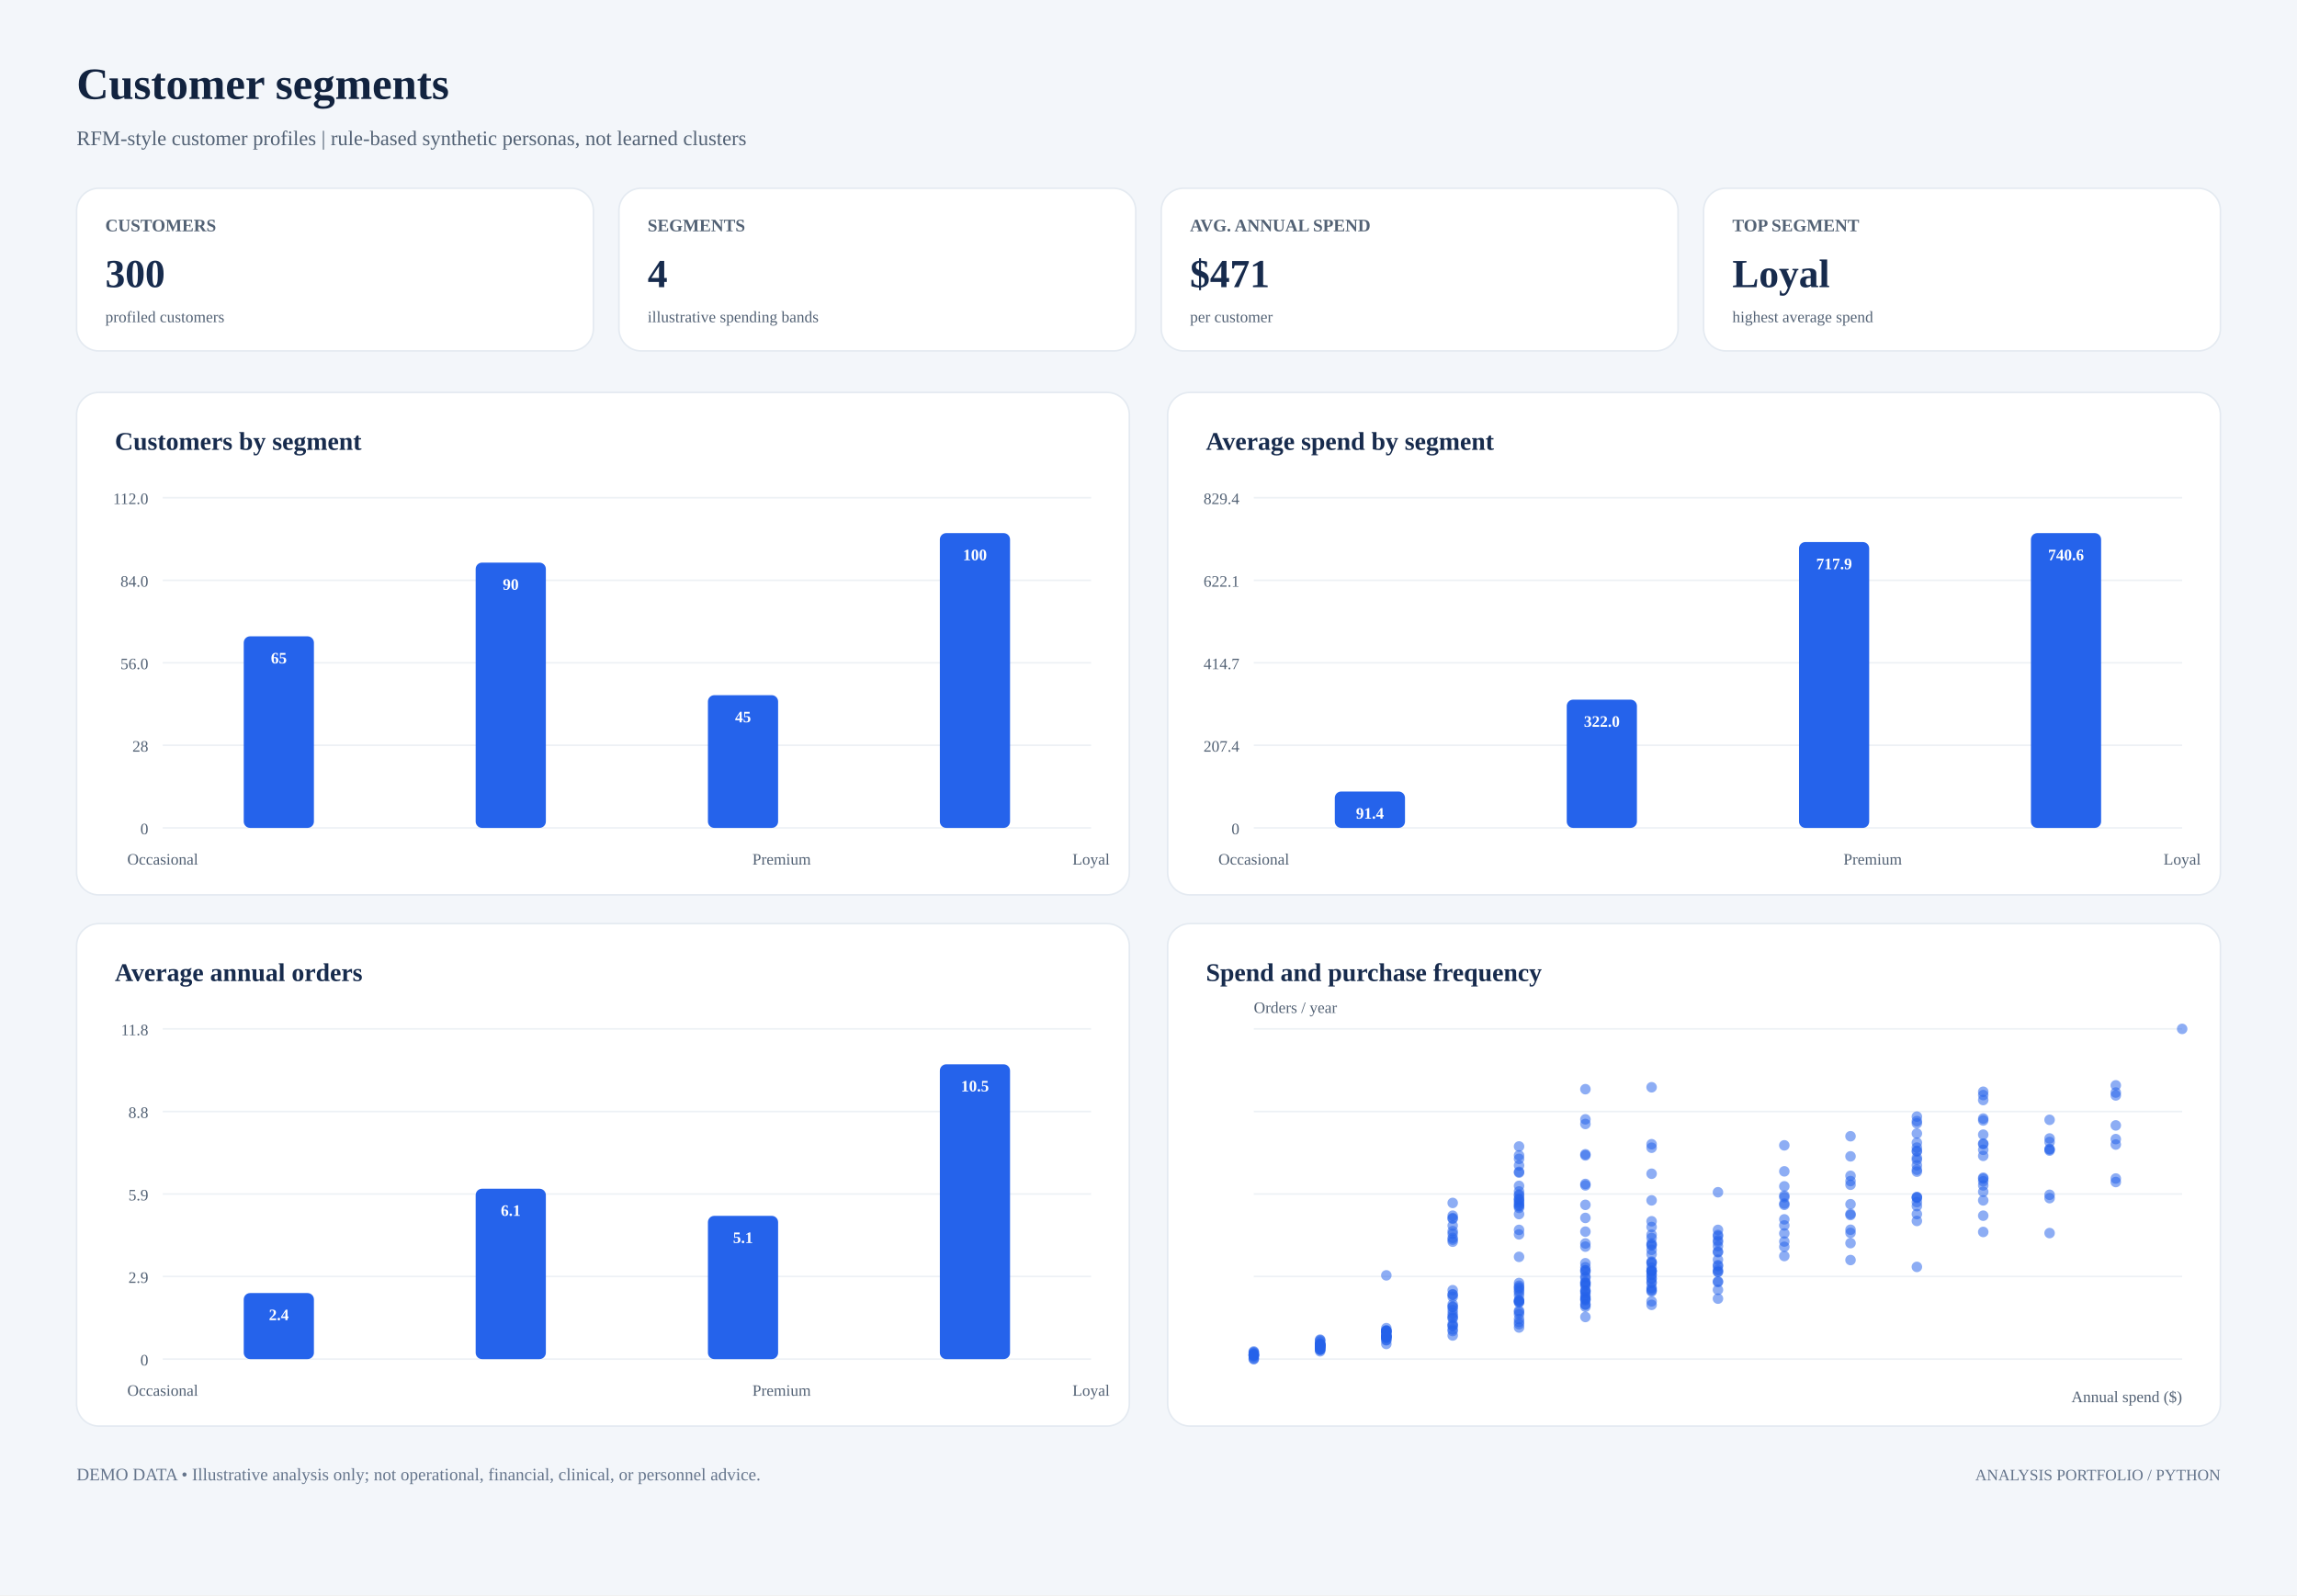
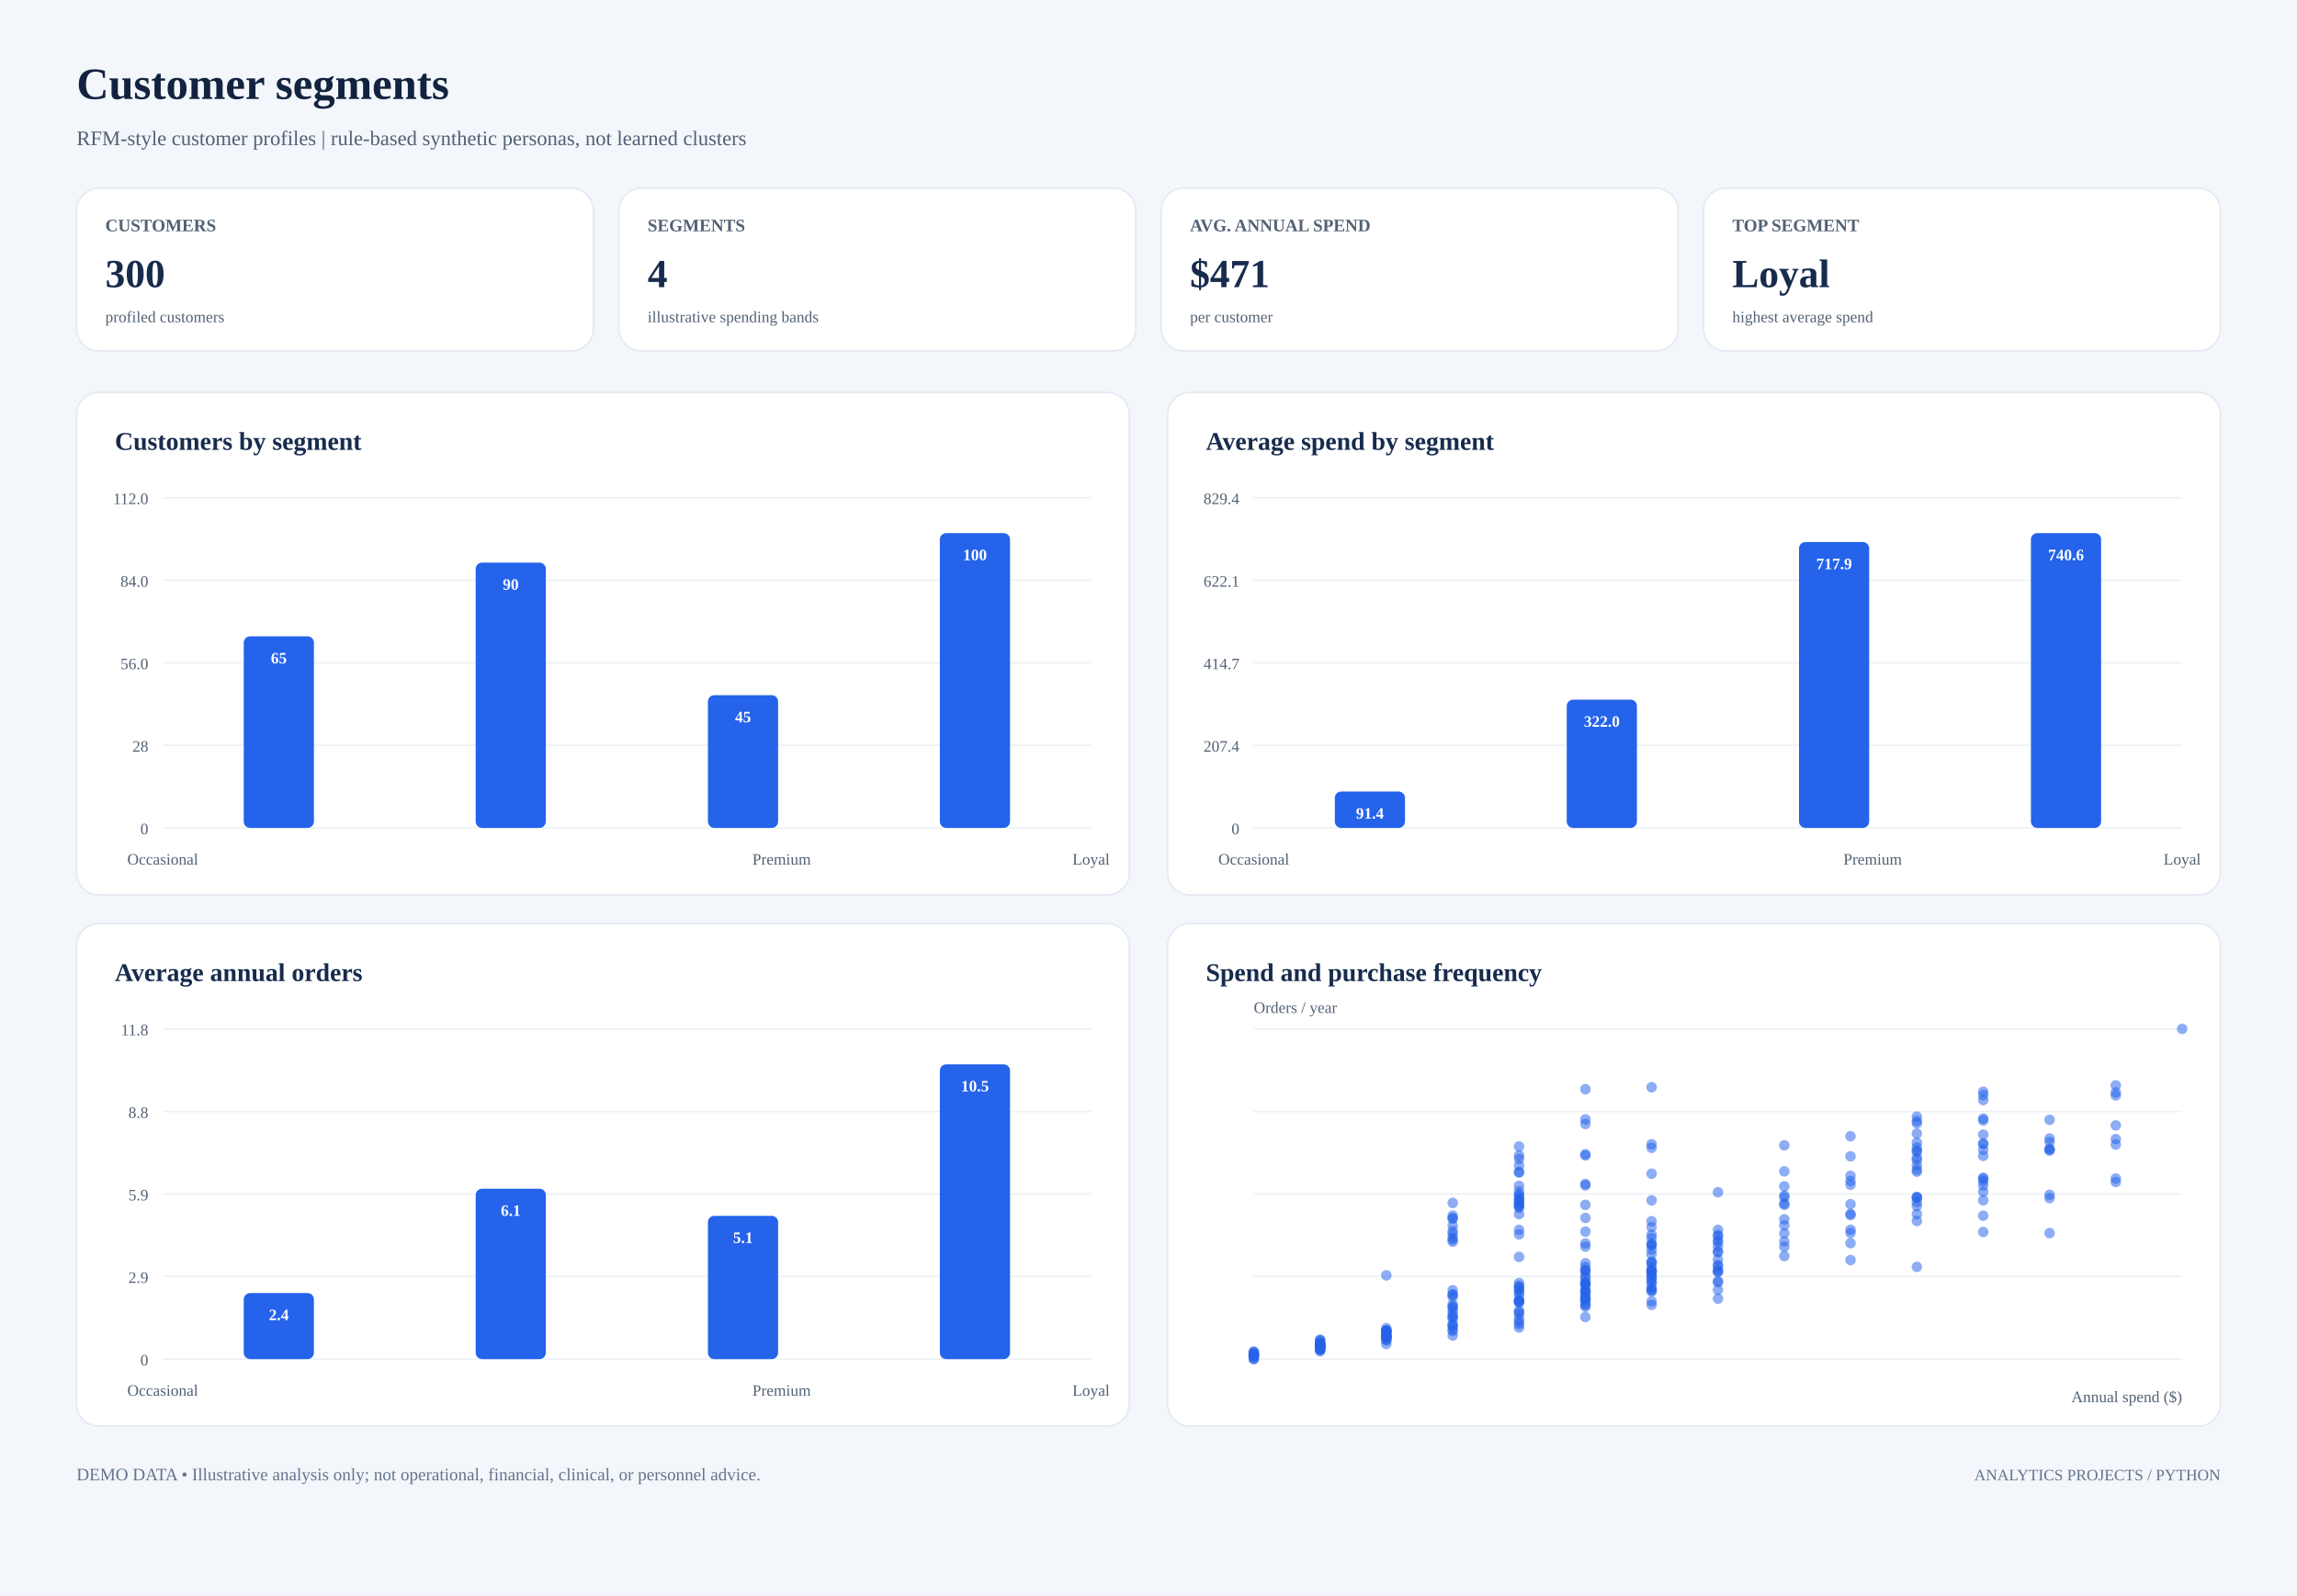
<svg xmlns="http://www.w3.org/2000/svg" width="1440" height="1000" viewBox="0 0 1440 1000" role="img" aria-labelledby="title description">
  <rect width="100%" height="100%" fill="#f3f6fa" />
  <text x="48.0" y="62.0" font-size="28" fill="#12233f" font-weight="750" text-anchor="start">Customer segments</text>
  <text x="48.0" y="91.0" font-size="13" fill="#526174" font-weight="400" text-anchor="start">RFM-style customer profiles  |  rule-based synthetic personas, not learned clusters</text>
  <rect x="48.0" y="118" width="324.0" height="102" rx="14" fill="#ffffff" stroke="#e4eaf1" />
  <text x="66.0" y="145.0" font-size="11" fill="#526174" font-weight="600" text-anchor="start">CUSTOMERS</text>
  <text x="66.0" y="180.0" font-size="25" fill="#172b4d" font-weight="750" text-anchor="start">300</text>
  <text x="66.0" y="202.0" font-size="10" fill="#526174" font-weight="400" text-anchor="start">profiled customers</text>
  <rect x="388.0" y="118" width="324.0" height="102" rx="14" fill="#ffffff" stroke="#e4eaf1" />
  <text x="406.0" y="145.0" font-size="11" fill="#526174" font-weight="600" text-anchor="start">SEGMENTS</text>
  <text x="406.0" y="180.0" font-size="25" fill="#172b4d" font-weight="750" text-anchor="start">4</text>
  <text x="406.0" y="202.0" font-size="10" fill="#526174" font-weight="400" text-anchor="start">illustrative spending bands</text>
  <rect x="728.0" y="118" width="324.0" height="102" rx="14" fill="#ffffff" stroke="#e4eaf1" />
  <text x="746.0" y="145.0" font-size="11" fill="#526174" font-weight="600" text-anchor="start">AVG. ANNUAL SPEND</text>
  <text x="746.0" y="180.0" font-size="25" fill="#172b4d" font-weight="750" text-anchor="start">$471</text>
  <text x="746.0" y="202.0" font-size="10" fill="#526174" font-weight="400" text-anchor="start">per customer</text>
  <rect x="1068.0" y="118" width="324.0" height="102" rx="14" fill="#ffffff" stroke="#e4eaf1" />
  <text x="1086.0" y="145.0" font-size="11" fill="#526174" font-weight="600" text-anchor="start">TOP SEGMENT</text>
  <text x="1086.0" y="180.0" font-size="25" fill="#172b4d" font-weight="750" text-anchor="start">Loyal</text>
  <text x="1086.0" y="202.0" font-size="10" fill="#526174" font-weight="400" text-anchor="start">highest average spend</text>
  <rect x="48" y="246" width="660" height="315" rx="14" fill="#ffffff" stroke="#e4eaf1" />
  <text x="72.0" y="282.0" font-size="16" fill="#172b4d" font-weight="700" text-anchor="start">Customers by segment</text>
  <line x1="102" y1="312.0" x2="684" y2="312.0" stroke="#edf1f5" />
  <text x="93.0" y="316.0" font-size="10" fill="#526174" font-weight="400" text-anchor="end">112.0</text>
  <line x1="102" y1="363.8" x2="684" y2="363.8" stroke="#edf1f5" />
  <text x="93.0" y="367.8" font-size="10" fill="#526174" font-weight="400" text-anchor="end">84.0</text>
  <line x1="102" y1="415.5" x2="684" y2="415.5" stroke="#edf1f5" />
  <text x="93.0" y="419.5" font-size="10" fill="#526174" font-weight="400" text-anchor="end">56.0</text>
  <line x1="102" y1="467.2" x2="684" y2="467.2" stroke="#edf1f5" />
  <text x="93.0" y="471.2" font-size="10" fill="#526174" font-weight="400" text-anchor="end">28</text>
  <line x1="102" y1="519.0" x2="684" y2="519.0" stroke="#edf1f5" />
  <text x="93.0" y="523.0" font-size="10" fill="#526174" font-weight="400" text-anchor="end">0</text>
  <rect x="152.8" y="398.9" width="44.0" height="120.1" rx="4" fill="#2563eb" />
  <text x="174.8" y="415.9" font-size="10" fill="#ffffff" font-weight="700" text-anchor="middle">65</text>
  <rect x="298.2" y="352.7" width="44.0" height="166.3" rx="4" fill="#2563eb" />
  <text x="320.2" y="369.7" font-size="10" fill="#ffffff" font-weight="700" text-anchor="middle">90</text>
  <rect x="443.8" y="435.8" width="44.0" height="83.2" rx="4" fill="#2563eb" />
  <text x="465.8" y="452.8" font-size="10" fill="#ffffff" font-weight="700" text-anchor="middle">45</text>
  <rect x="589.2" y="334.2" width="44.0" height="184.8" rx="4" fill="#2563eb" />
  <text x="611.2" y="351.2" font-size="10" fill="#ffffff" font-weight="700" text-anchor="middle">100</text>
  <text x="102.0" y="542.0" font-size="10" fill="#526174" font-weight="400" text-anchor="middle">Occasional</text>
  <text x="490.0" y="542.0" font-size="10" fill="#526174" font-weight="400" text-anchor="middle">Premium</text>
  <text x="684.0" y="542.0" font-size="10" fill="#526174" font-weight="400" text-anchor="middle">Loyal</text>
  <rect x="732" y="246" width="660" height="315" rx="14" fill="#ffffff" stroke="#e4eaf1" />
  <text x="756.0" y="282.0" font-size="16" fill="#172b4d" font-weight="700" text-anchor="start">Average spend by segment</text>
  <line x1="786" y1="312.0" x2="1368" y2="312.0" stroke="#edf1f5" />
  <text x="777.0" y="316.0" font-size="10" fill="#526174" font-weight="400" text-anchor="end">829.4</text>
  <line x1="786" y1="363.8" x2="1368" y2="363.8" stroke="#edf1f5" />
  <text x="777.0" y="367.8" font-size="10" fill="#526174" font-weight="400" text-anchor="end">622.1</text>
  <line x1="786" y1="415.5" x2="1368" y2="415.5" stroke="#edf1f5" />
  <text x="777.0" y="419.5" font-size="10" fill="#526174" font-weight="400" text-anchor="end">414.7</text>
  <line x1="786" y1="467.2" x2="1368" y2="467.2" stroke="#edf1f5" />
  <text x="777.0" y="471.2" font-size="10" fill="#526174" font-weight="400" text-anchor="end">207.4</text>
  <line x1="786" y1="519.0" x2="1368" y2="519.0" stroke="#edf1f5" />
  <text x="777.0" y="523.0" font-size="10" fill="#526174" font-weight="400" text-anchor="end">0</text>
  <rect x="836.8" y="496.2" width="44.0" height="22.8" rx="4" fill="#2563eb" />
  <text x="858.8" y="513.2" font-size="10" fill="#ffffff" font-weight="700" text-anchor="middle">91.4</text>
  <rect x="982.2" y="438.6" width="44.0" height="80.4" rx="4" fill="#2563eb" />
  <text x="1004.2" y="455.6" font-size="10" fill="#ffffff" font-weight="700" text-anchor="middle">322.0</text>
  <rect x="1127.8" y="339.8" width="44.0" height="179.2" rx="4" fill="#2563eb" />
  <text x="1149.8" y="356.8" font-size="10" fill="#ffffff" font-weight="700" text-anchor="middle">717.9</text>
  <rect x="1273.2" y="334.2" width="44.0" height="184.8" rx="4" fill="#2563eb" />
  <text x="1295.2" y="351.2" font-size="10" fill="#ffffff" font-weight="700" text-anchor="middle">740.6</text>
  <text x="786.0" y="542.0" font-size="10" fill="#526174" font-weight="400" text-anchor="middle">Occasional</text>
  <text x="1174.0" y="542.0" font-size="10" fill="#526174" font-weight="400" text-anchor="middle">Premium</text>
  <text x="1368.0" y="542.0" font-size="10" fill="#526174" font-weight="400" text-anchor="middle">Loyal</text>
  <rect x="48" y="579" width="660" height="315" rx="14" fill="#ffffff" stroke="#e4eaf1" />
  <text x="72.0" y="615.0" font-size="16" fill="#172b4d" font-weight="700" text-anchor="start">Average annual orders</text>
  <line x1="102" y1="645.0" x2="684" y2="645.0" stroke="#edf1f5" />
  <text x="93.0" y="649.0" font-size="10" fill="#526174" font-weight="400" text-anchor="end">11.8</text>
  <line x1="102" y1="696.8" x2="684" y2="696.8" stroke="#edf1f5" />
  <text x="93.0" y="700.8" font-size="10" fill="#526174" font-weight="400" text-anchor="end">8.8</text>
  <line x1="102" y1="748.5" x2="684" y2="748.5" stroke="#edf1f5" />
  <text x="93.0" y="752.5" font-size="10" fill="#526174" font-weight="400" text-anchor="end">5.9</text>
  <line x1="102" y1="800.2" x2="684" y2="800.2" stroke="#edf1f5" />
  <text x="93.0" y="804.2" font-size="10" fill="#526174" font-weight="400" text-anchor="end">2.9</text>
  <line x1="102" y1="852.0" x2="684" y2="852.0" stroke="#edf1f5" />
  <text x="93.0" y="856.0" font-size="10" fill="#526174" font-weight="400" text-anchor="end">0</text>
  <rect x="152.8" y="810.6" width="44.0" height="41.4" rx="4" fill="#2563eb" />
  <text x="174.8" y="827.6" font-size="10" fill="#ffffff" font-weight="700" text-anchor="middle">2.4</text>
  <rect x="298.2" y="745.2" width="44.0" height="106.8" rx="4" fill="#2563eb" />
  <text x="320.2" y="762.2" font-size="10" fill="#ffffff" font-weight="700" text-anchor="middle">6.1</text>
  <rect x="443.8" y="762.2" width="44.0" height="89.8" rx="4" fill="#2563eb" />
  <text x="465.8" y="779.2" font-size="10" fill="#ffffff" font-weight="700" text-anchor="middle">5.1</text>
  <rect x="589.2" y="667.2" width="44.0" height="184.8" rx="4" fill="#2563eb" />
  <text x="611.2" y="684.2" font-size="10" fill="#ffffff" font-weight="700" text-anchor="middle">10.5</text>
  <text x="102.0" y="875.0" font-size="10" fill="#526174" font-weight="400" text-anchor="middle">Occasional</text>
  <text x="490.0" y="875.0" font-size="10" fill="#526174" font-weight="400" text-anchor="middle">Premium</text>
  <text x="684.0" y="875.0" font-size="10" fill="#526174" font-weight="400" text-anchor="middle">Loyal</text>
  <rect x="732" y="579" width="660" height="315" rx="14" fill="#ffffff" stroke="#e4eaf1" />
  <text x="756.0" y="615.0" font-size="16" fill="#172b4d" font-weight="700" text-anchor="start">Spend and purchase frequency</text>
  <text x="786.0" y="635.0" font-size="10" fill="#526174" font-weight="400" text-anchor="start">Orders / year</text>
  <text x="1368.0" y="879.0" font-size="10" fill="#526174" font-weight="400" text-anchor="end">Annual spend ($)</text>
  <line x1="786" y1="645.0" x2="1368" y2="645.0" stroke="#edf1f5" />
  <line x1="786" y1="696.8" x2="1368" y2="696.8" stroke="#edf1f5" />
  <line x1="786" y1="748.5" x2="1368" y2="748.5" stroke="#edf1f5" />
  <line x1="786" y1="800.2" x2="1368" y2="800.2" stroke="#edf1f5" />
  <line x1="786" y1="852.0" x2="1368" y2="852.0" stroke="#edf1f5" />
  <circle cx="869.1" cy="842.5" r="3.3" fill="#2563eb" fill-opacity=".52" />
  <circle cx="827.6" cy="843.0" r="3.3" fill="#2563eb" fill-opacity=".52" />
  <circle cx="786.0" cy="852.0" r="3.3" fill="#2563eb" fill-opacity=".52" />
  <circle cx="786.0" cy="848.7" r="3.3" fill="#2563eb" fill-opacity=".52" />
  <circle cx="910.7" cy="831.1" r="3.3" fill="#2563eb" fill-opacity=".52" />
  <circle cx="869.1" cy="834.5" r="3.3" fill="#2563eb" fill-opacity=".52" />
  <circle cx="786.0" cy="850.9" r="3.3" fill="#2563eb" fill-opacity=".52" />
  <circle cx="786.0" cy="849.8" r="3.3" fill="#2563eb" fill-opacity=".52" />
  <circle cx="827.6" cy="842.8" r="3.3" fill="#2563eb" fill-opacity=".52" />
  <circle cx="786.0" cy="849.2" r="3.3" fill="#2563eb" fill-opacity=".52" />
  <circle cx="827.6" cy="844.3" r="3.3" fill="#2563eb" fill-opacity=".52" />
  <circle cx="827.6" cy="842.2" r="3.3" fill="#2563eb" fill-opacity=".52" />
  <circle cx="786.0" cy="849.2" r="3.3" fill="#2563eb" fill-opacity=".52" />
  <circle cx="827.6" cy="843.1" r="3.3" fill="#2563eb" fill-opacity=".52" />
  <circle cx="910.7" cy="837.2" r="3.3" fill="#2563eb" fill-opacity=".52" />
  <circle cx="827.6" cy="844.3" r="3.3" fill="#2563eb" fill-opacity=".52" />
  <circle cx="827.6" cy="842.5" r="3.3" fill="#2563eb" fill-opacity=".52" />
  <circle cx="869.1" cy="838.8" r="3.3" fill="#2563eb" fill-opacity=".52" />
  <circle cx="869.1" cy="836.4" r="3.3" fill="#2563eb" fill-opacity=".52" />
  <circle cx="869.1" cy="840.0" r="3.3" fill="#2563eb" fill-opacity=".52" />
  <circle cx="869.1" cy="838.3" r="3.3" fill="#2563eb" fill-opacity=".52" />
  <circle cx="827.6" cy="844.9" r="3.3" fill="#2563eb" fill-opacity=".52" />
  <circle cx="827.6" cy="839.8" r="3.3" fill="#2563eb" fill-opacity=".52" />
  <circle cx="869.1" cy="838.0" r="3.3" fill="#2563eb" fill-opacity=".52" />
  <circle cx="827.6" cy="843.2" r="3.3" fill="#2563eb" fill-opacity=".52" />
  <circle cx="869.1" cy="835.1" r="3.3" fill="#2563eb" fill-opacity=".52" />
  <circle cx="786.0" cy="849.7" r="3.3" fill="#2563eb" fill-opacity=".52" />
  <circle cx="827.6" cy="842.8" r="3.3" fill="#2563eb" fill-opacity=".52" />
  <circle cx="827.6" cy="844.4" r="3.3" fill="#2563eb" fill-opacity=".52" />
  <circle cx="786.0" cy="847.2" r="3.3" fill="#2563eb" fill-opacity=".52" />
  <circle cx="827.6" cy="844.0" r="3.3" fill="#2563eb" fill-opacity=".52" />
  <circle cx="952.3" cy="830.1" r="3.3" fill="#2563eb" fill-opacity=".52" />
  <circle cx="786.0" cy="847.7" r="3.3" fill="#2563eb" fill-opacity=".52" />
  <circle cx="910.7" cy="826.5" r="3.3" fill="#2563eb" fill-opacity=".52" />
  <circle cx="869.1" cy="832.6" r="3.3" fill="#2563eb" fill-opacity=".52" />
  <circle cx="786.0" cy="851.9" r="3.3" fill="#2563eb" fill-opacity=".52" />
  <circle cx="827.6" cy="840.9" r="3.3" fill="#2563eb" fill-opacity=".52" />
  <circle cx="869.1" cy="838.6" r="3.3" fill="#2563eb" fill-opacity=".52" />
  <circle cx="869.1" cy="834.3" r="3.3" fill="#2563eb" fill-opacity=".52" />
  <circle cx="869.1" cy="837.2" r="3.3" fill="#2563eb" fill-opacity=".52" />
  <circle cx="869.1" cy="837.7" r="3.3" fill="#2563eb" fill-opacity=".52" />
  <circle cx="827.6" cy="845.7" r="3.3" fill="#2563eb" fill-opacity=".52" />
  <circle cx="827.6" cy="844.1" r="3.3" fill="#2563eb" fill-opacity=".52" />
  <circle cx="869.1" cy="835.6" r="3.3" fill="#2563eb" fill-opacity=".52" />
  <circle cx="827.6" cy="843.5" r="3.3" fill="#2563eb" fill-opacity=".52" />
  <circle cx="910.7" cy="829.9" r="3.3" fill="#2563eb" fill-opacity=".52" />
  <circle cx="910.7" cy="833.4" r="3.3" fill="#2563eb" fill-opacity=".52" />
  <circle cx="869.1" cy="837.9" r="3.3" fill="#2563eb" fill-opacity=".52" />
  <circle cx="827.6" cy="847.1" r="3.3" fill="#2563eb" fill-opacity=".52" />
  <circle cx="869.1" cy="834.6" r="3.3" fill="#2563eb" fill-opacity=".52" />
  <circle cx="910.7" cy="831.1" r="3.3" fill="#2563eb" fill-opacity=".52" />
  <circle cx="827.6" cy="846.2" r="3.3" fill="#2563eb" fill-opacity=".52" />
  <circle cx="869.1" cy="840.2" r="3.3" fill="#2563eb" fill-opacity=".52" />
  <circle cx="827.6" cy="845.8" r="3.3" fill="#2563eb" fill-opacity=".52" />
  <circle cx="827.6" cy="844.3" r="3.3" fill="#2563eb" fill-opacity=".52" />
  <circle cx="786.0" cy="849.1" r="3.3" fill="#2563eb" fill-opacity=".52" />
  <circle cx="869.1" cy="834.1" r="3.3" fill="#2563eb" fill-opacity=".52" />
  <circle cx="869.1" cy="837.6" r="3.3" fill="#2563eb" fill-opacity=".52" />
  <circle cx="910.7" cy="834.4" r="3.3" fill="#2563eb" fill-opacity=".52" />
  <circle cx="786.0" cy="849.6" r="3.3" fill="#2563eb" fill-opacity=".52" />
  <circle cx="827.6" cy="846.1" r="3.3" fill="#2563eb" fill-opacity=".52" />
  <circle cx="786.0" cy="848.1" r="3.3" fill="#2563eb" fill-opacity=".52" />
  <circle cx="786.0" cy="850.0" r="3.3" fill="#2563eb" fill-opacity=".52" />
  <circle cx="827.6" cy="842.9" r="3.3" fill="#2563eb" fill-opacity=".52" />
  <circle cx="869.1" cy="834.1" r="3.3" fill="#2563eb" fill-opacity=".52" />
  <circle cx="910.7" cy="824.9" r="3.3" fill="#2563eb" fill-opacity=".52" />
  <circle cx="952.3" cy="812.0" r="3.3" fill="#2563eb" fill-opacity=".52" />
  <circle cx="952.3" cy="816.2" r="3.3" fill="#2563eb" fill-opacity=".52" />
  <circle cx="1077.0" cy="793.7" r="3.3" fill="#2563eb" fill-opacity=".52" />
  <circle cx="993.9" cy="796.3" r="3.3" fill="#2563eb" fill-opacity=".52" />
  <circle cx="1077.0" cy="814.1" r="3.3" fill="#2563eb" fill-opacity=".52" />
  <circle cx="952.3" cy="828.7" r="3.3" fill="#2563eb" fill-opacity=".52" />
  <circle cx="1035.4" cy="807.2" r="3.3" fill="#2563eb" fill-opacity=".52" />
  <circle cx="952.3" cy="810.2" r="3.3" fill="#2563eb" fill-opacity=".52" />
  <circle cx="1077.0" cy="784.6" r="3.3" fill="#2563eb" fill-opacity=".52" />
  <circle cx="910.7" cy="825.9" r="3.3" fill="#2563eb" fill-opacity=".52" />
  <circle cx="910.7" cy="808.8" r="3.3" fill="#2563eb" fill-opacity=".52" />
  <circle cx="993.9" cy="817.7" r="3.3" fill="#2563eb" fill-opacity=".52" />
  <circle cx="1035.4" cy="774.0" r="3.3" fill="#2563eb" fill-opacity=".52" />
  <circle cx="952.3" cy="823.9" r="3.3" fill="#2563eb" fill-opacity=".52" />
  <circle cx="1035.4" cy="791.4" r="3.3" fill="#2563eb" fill-opacity=".52" />
  <circle cx="1035.4" cy="776.1" r="3.3" fill="#2563eb" fill-opacity=".52" />
  <circle cx="910.7" cy="819.3" r="3.3" fill="#2563eb" fill-opacity=".52" />
  <circle cx="952.3" cy="826.9" r="3.3" fill="#2563eb" fill-opacity=".52" />
  <circle cx="993.9" cy="800.3" r="3.3" fill="#2563eb" fill-opacity=".52" />
  <circle cx="1035.4" cy="799.2" r="3.3" fill="#2563eb" fill-opacity=".52" />
  <circle cx="1077.0" cy="789.7" r="3.3" fill="#2563eb" fill-opacity=".52" />
  <circle cx="1035.4" cy="796.7" r="3.3" fill="#2563eb" fill-opacity=".52" />
  <circle cx="993.9" cy="815.1" r="3.3" fill="#2563eb" fill-opacity=".52" />
  <circle cx="1035.4" cy="794.7" r="3.3" fill="#2563eb" fill-opacity=".52" />
  <circle cx="1077.0" cy="785.0" r="3.3" fill="#2563eb" fill-opacity=".52" />
  <circle cx="952.3" cy="806.0" r="3.3" fill="#2563eb" fill-opacity=".52" />
  <circle cx="1035.4" cy="791.9" r="3.3" fill="#2563eb" fill-opacity=".52" />
  <circle cx="952.3" cy="816.5" r="3.3" fill="#2563eb" fill-opacity=".52" />
  <circle cx="993.9" cy="812.6" r="3.3" fill="#2563eb" fill-opacity=".52" />
  <circle cx="993.9" cy="819.2" r="3.3" fill="#2563eb" fill-opacity=".52" />
  <circle cx="910.7" cy="817.7" r="3.3" fill="#2563eb" fill-opacity=".52" />
  <circle cx="910.7" cy="811.6" r="3.3" fill="#2563eb" fill-opacity=".52" />
  <circle cx="993.9" cy="813.4" r="3.3" fill="#2563eb" fill-opacity=".52" />
  <circle cx="1035.4" cy="809.6" r="3.3" fill="#2563eb" fill-opacity=".52" />
  <circle cx="1077.0" cy="803.7" r="3.3" fill="#2563eb" fill-opacity=".52" />
  <circle cx="1077.0" cy="797.3" r="3.3" fill="#2563eb" fill-opacity=".52" />
  <circle cx="952.3" cy="804.3" r="3.3" fill="#2563eb" fill-opacity=".52" />
  <circle cx="1077.0" cy="796.1" r="3.3" fill="#2563eb" fill-opacity=".52" />
  <circle cx="993.9" cy="817.9" r="3.3" fill="#2563eb" fill-opacity=".52" />
  <circle cx="993.9" cy="801.0" r="3.3" fill="#2563eb" fill-opacity=".52" />
  <circle cx="993.9" cy="809.8" r="3.3" fill="#2563eb" fill-opacity=".52" />
  <circle cx="910.7" cy="819.2" r="3.3" fill="#2563eb" fill-opacity=".52" />
  <circle cx="952.3" cy="809.0" r="3.3" fill="#2563eb" fill-opacity=".52" />
  <circle cx="1077.0" cy="793.1" r="3.3" fill="#2563eb" fill-opacity=".52" />
  <circle cx="952.3" cy="815.5" r="3.3" fill="#2563eb" fill-opacity=".52" />
  <circle cx="993.9" cy="814.6" r="3.3" fill="#2563eb" fill-opacity=".52" />
  <circle cx="952.3" cy="832.2" r="3.3" fill="#2563eb" fill-opacity=".52" />
  <circle cx="1035.4" cy="804.3" r="3.3" fill="#2563eb" fill-opacity=".52" />
  <circle cx="1077.0" cy="797.3" r="3.3" fill="#2563eb" fill-opacity=".52" />
  <circle cx="993.9" cy="803.7" r="3.3" fill="#2563eb" fill-opacity=".52" />
  <circle cx="993.9" cy="794.4" r="3.3" fill="#2563eb" fill-opacity=".52" />
  <circle cx="993.9" cy="806.0" r="3.3" fill="#2563eb" fill-opacity=".52" />
  <circle cx="1035.4" cy="799.1" r="3.3" fill="#2563eb" fill-opacity=".52" />
  <circle cx="1035.4" cy="808.2" r="3.3" fill="#2563eb" fill-opacity=".52" />
  <circle cx="1035.4" cy="815.8" r="3.3" fill="#2563eb" fill-opacity=".52" />
  <circle cx="993.9" cy="814.2" r="3.3" fill="#2563eb" fill-opacity=".52" />
  <circle cx="952.3" cy="814.9" r="3.3" fill="#2563eb" fill-opacity=".52" />
  <circle cx="993.9" cy="804.2" r="3.3" fill="#2563eb" fill-opacity=".52" />
  <circle cx="910.7" cy="813.0" r="3.3" fill="#2563eb" fill-opacity=".52" />
  <circle cx="993.9" cy="809.2" r="3.3" fill="#2563eb" fill-opacity=".52" />
  <circle cx="952.3" cy="807.7" r="3.3" fill="#2563eb" fill-opacity=".52" />
  <circle cx="952.3" cy="815.6" r="3.3" fill="#2563eb" fill-opacity=".52" />
  <circle cx="1035.4" cy="803.7" r="3.3" fill="#2563eb" fill-opacity=".52" />
  <circle cx="952.3" cy="822.5" r="3.3" fill="#2563eb" fill-opacity=".52" />
  <circle cx="1035.4" cy="797.3" r="3.3" fill="#2563eb" fill-opacity=".52" />
  <circle cx="1077.0" cy="778.6" r="3.3" fill="#2563eb" fill-opacity=".52" />
  <circle cx="1077.0" cy="808.6" r="3.3" fill="#2563eb" fill-opacity=".52" />
  <circle cx="1035.4" cy="809.0" r="3.3" fill="#2563eb" fill-opacity=".52" />
  <circle cx="952.3" cy="821.7" r="3.3" fill="#2563eb" fill-opacity=".52" />
  <circle cx="993.9" cy="796.4" r="3.3" fill="#2563eb" fill-opacity=".52" />
  <circle cx="1035.4" cy="790.9" r="3.3" fill="#2563eb" fill-opacity=".52" />
  <circle cx="910.7" cy="811.4" r="3.3" fill="#2563eb" fill-opacity=".52" />
  <circle cx="1035.4" cy="786.3" r="3.3" fill="#2563eb" fill-opacity=".52" />
  <circle cx="1035.4" cy="796.6" r="3.3" fill="#2563eb" fill-opacity=".52" />
  <circle cx="910.7" cy="823.3" r="3.3" fill="#2563eb" fill-opacity=".52" />
  <circle cx="827.6" cy="840.2" r="3.3" fill="#2563eb" fill-opacity=".52" />
  <circle cx="910.7" cy="821.3" r="3.3" fill="#2563eb" fill-opacity=".52" />
  <circle cx="1035.4" cy="801.7" r="3.3" fill="#2563eb" fill-opacity=".52" />
  <circle cx="993.9" cy="810.8" r="3.3" fill="#2563eb" fill-opacity=".52" />
  <circle cx="1077.0" cy="803.3" r="3.3" fill="#2563eb" fill-opacity=".52" />
  <circle cx="1035.4" cy="818.0" r="3.3" fill="#2563eb" fill-opacity=".52" />
  <circle cx="1035.4" cy="796.7" r="3.3" fill="#2563eb" fill-opacity=".52" />
  <circle cx="993.9" cy="804.5" r="3.3" fill="#2563eb" fill-opacity=".52" />
  <circle cx="1035.4" cy="801.3" r="3.3" fill="#2563eb" fill-opacity=".52" />
  <circle cx="993.9" cy="791.9" r="3.3" fill="#2563eb" fill-opacity=".52" />
  <circle cx="1077.0" cy="774.9" r="3.3" fill="#2563eb" fill-opacity=".52" />
  <circle cx="952.3" cy="807.0" r="3.3" fill="#2563eb" fill-opacity=".52" />
  <circle cx="993.9" cy="809.0" r="3.3" fill="#2563eb" fill-opacity=".52" />
  <circle cx="993.9" cy="797.4" r="3.3" fill="#2563eb" fill-opacity=".52" />
  <circle cx="952.3" cy="761.1" r="3.3" fill="#2563eb" fill-opacity=".52" />
  <circle cx="910.7" cy="762.1" r="3.3" fill="#2563eb" fill-opacity=".52" />
  <circle cx="910.7" cy="776.0" r="3.3" fill="#2563eb" fill-opacity=".52" />
  <circle cx="952.3" cy="746.9" r="3.3" fill="#2563eb" fill-opacity=".52" />
  <circle cx="869.1" cy="799.5" r="3.3" fill="#2563eb" fill-opacity=".52" />
  <circle cx="952.3" cy="730.6" r="3.3" fill="#2563eb" fill-opacity=".52" />
  <circle cx="952.3" cy="756.2" r="3.3" fill="#2563eb" fill-opacity=".52" />
  <circle cx="910.7" cy="768.3" r="3.3" fill="#2563eb" fill-opacity=".52" />
  <circle cx="993.9" cy="704.6" r="3.3" fill="#2563eb" fill-opacity=".52" />
  <circle cx="993.9" cy="755.3" r="3.3" fill="#2563eb" fill-opacity=".52" />
  <circle cx="952.3" cy="718.7" r="3.3" fill="#2563eb" fill-opacity=".52" />
  <circle cx="993.9" cy="723.6" r="3.3" fill="#2563eb" fill-opacity=".52" />
  <circle cx="952.3" cy="755.7" r="3.3" fill="#2563eb" fill-opacity=".52" />
  <circle cx="952.3" cy="735.1" r="3.3" fill="#2563eb" fill-opacity=".52" />
  <circle cx="910.7" cy="778.4" r="3.3" fill="#2563eb" fill-opacity=".52" />
  <circle cx="952.3" cy="771.0" r="3.3" fill="#2563eb" fill-opacity=".52" />
  <circle cx="952.3" cy="752.8" r="3.3" fill="#2563eb" fill-opacity=".52" />
  <circle cx="952.3" cy="734.6" r="3.3" fill="#2563eb" fill-opacity=".52" />
  <circle cx="993.9" cy="724.3" r="3.3" fill="#2563eb" fill-opacity=".52" />
  <circle cx="993.9" cy="742.2" r="3.3" fill="#2563eb" fill-opacity=".52" />
  <circle cx="993.9" cy="743.1" r="3.3" fill="#2563eb" fill-opacity=".52" />
  <circle cx="1035.4" cy="717.3" r="3.3" fill="#2563eb" fill-opacity=".52" />
  <circle cx="952.3" cy="751.4" r="3.3" fill="#2563eb" fill-opacity=".52" />
  <circle cx="952.3" cy="749.5" r="3.3" fill="#2563eb" fill-opacity=".52" />
  <circle cx="910.7" cy="777.1" r="3.3" fill="#2563eb" fill-opacity=".52" />
  <circle cx="993.9" cy="701.7" r="3.3" fill="#2563eb" fill-opacity=".52" />
  <circle cx="952.3" cy="724.3" r="3.3" fill="#2563eb" fill-opacity=".52" />
  <circle cx="952.3" cy="751.8" r="3.3" fill="#2563eb" fill-opacity=".52" />
  <circle cx="910.7" cy="764.0" r="3.3" fill="#2563eb" fill-opacity=".52" />
  <circle cx="1035.4" cy="735.8" r="3.3" fill="#2563eb" fill-opacity=".52" />
  <circle cx="952.3" cy="726.5" r="3.3" fill="#2563eb" fill-opacity=".52" />
  <circle cx="910.7" cy="763.6" r="3.3" fill="#2563eb" fill-opacity=".52" />
  <circle cx="1035.4" cy="719.5" r="3.3" fill="#2563eb" fill-opacity=".52" />
  <circle cx="993.9" cy="682.8" r="3.3" fill="#2563eb" fill-opacity=".52" />
  <circle cx="993.9" cy="763.5" r="3.3" fill="#2563eb" fill-opacity=".52" />
  <circle cx="952.3" cy="743.4" r="3.3" fill="#2563eb" fill-opacity=".52" />
  <circle cx="952.3" cy="757.2" r="3.3" fill="#2563eb" fill-opacity=".52" />
  <circle cx="952.3" cy="754.8" r="3.3" fill="#2563eb" fill-opacity=".52" />
  <circle cx="952.3" cy="748.8" r="3.3" fill="#2563eb" fill-opacity=".52" />
  <circle cx="910.7" cy="773.4" r="3.3" fill="#2563eb" fill-opacity=".52" />
  <circle cx="1035.4" cy="681.6" r="3.3" fill="#2563eb" fill-opacity=".52" />
  <circle cx="952.3" cy="773.8" r="3.3" fill="#2563eb" fill-opacity=".52" />
  <circle cx="910.7" cy="754.1" r="3.3" fill="#2563eb" fill-opacity=".52" />
  <circle cx="910.7" cy="771.8" r="3.3" fill="#2563eb" fill-opacity=".52" />
  <circle cx="952.3" cy="753.8" r="3.3" fill="#2563eb" fill-opacity=".52" />
  <circle cx="1201.7" cy="719.4" r="3.3" fill="#2563eb" fill-opacity=".52" />
  <circle cx="1035.4" cy="779.5" r="3.3" fill="#2563eb" fill-opacity=".52" />
  <circle cx="1160.1" cy="770.9" r="3.3" fill="#2563eb" fill-opacity=".52" />
  <circle cx="993.9" cy="779.5" r="3.3" fill="#2563eb" fill-opacity=".52" />
  <circle cx="1077.0" cy="771.0" r="3.3" fill="#2563eb" fill-opacity=".52" />
  <circle cx="1201.7" cy="700.0" r="3.3" fill="#2563eb" fill-opacity=".52" />
  <circle cx="1326.4" cy="686.7" r="3.3" fill="#2563eb" fill-opacity=".52" />
  <circle cx="993.9" cy="825.6" r="3.3" fill="#2563eb" fill-opacity=".52" />
  <circle cx="1243.3" cy="747.1" r="3.3" fill="#2563eb" fill-opacity=".52" />
  <circle cx="1118.6" cy="773.2" r="3.3" fill="#2563eb" fill-opacity=".52" />
  <circle cx="1118.6" cy="718.0" r="3.3" fill="#2563eb" fill-opacity=".52" />
  <circle cx="1035.4" cy="765.6" r="3.3" fill="#2563eb" fill-opacity=".52" />
  <circle cx="1201.7" cy="734.5" r="3.3" fill="#2563eb" fill-opacity=".52" />
  <circle cx="1243.3" cy="752.5" r="3.3" fill="#2563eb" fill-opacity=".52" />
  <circle cx="1160.1" cy="772.9" r="3.3" fill="#2563eb" fill-opacity=".52" />
  <circle cx="1243.3" cy="701.2" r="3.3" fill="#2563eb" fill-opacity=".52" />
  <circle cx="1035.4" cy="780.5" r="3.3" fill="#2563eb" fill-opacity=".52" />
  <circle cx="1284.9" cy="715.9" r="3.3" fill="#2563eb" fill-opacity=".52" />
  <circle cx="1118.6" cy="781.6" r="3.3" fill="#2563eb" fill-opacity=".52" />
  <circle cx="1368.0" cy="645.0" r="3.3" fill="#2563eb" fill-opacity=".52" />
  <circle cx="952.3" cy="787.9" r="3.3" fill="#2563eb" fill-opacity=".52" />
  <circle cx="1243.3" cy="738.3" r="3.3" fill="#2563eb" fill-opacity=".52" />
  <circle cx="1077.0" cy="781.2" r="3.3" fill="#2563eb" fill-opacity=".52" />
  <circle cx="1160.1" cy="761.0" r="3.3" fill="#2563eb" fill-opacity=".52" />
  <circle cx="1201.7" cy="721.4" r="3.3" fill="#2563eb" fill-opacity=".52" />
  <circle cx="1035.4" cy="752.5" r="3.3" fill="#2563eb" fill-opacity=".52" />
  <circle cx="1035.4" cy="769.2" r="3.3" fill="#2563eb" fill-opacity=".52" />
  <circle cx="1243.3" cy="724.6" r="3.3" fill="#2563eb" fill-opacity=".52" />
  <circle cx="993.9" cy="772.1" r="3.3" fill="#2563eb" fill-opacity=".52" />
  <circle cx="1077.0" cy="747.4" r="3.3" fill="#2563eb" fill-opacity=".52" />
  <circle cx="1201.7" cy="794.2" r="3.3" fill="#2563eb" fill-opacity=".52" />
  <circle cx="1243.3" cy="711.3" r="3.3" fill="#2563eb" fill-opacity=".52" />
  <circle cx="1243.3" cy="738.9" r="3.3" fill="#2563eb" fill-opacity=".52" />
  <circle cx="1243.3" cy="686.5" r="3.3" fill="#2563eb" fill-opacity=".52" />
  <circle cx="1201.7" cy="704.2" r="3.3" fill="#2563eb" fill-opacity=".52" />
  <circle cx="1243.3" cy="762.1" r="3.3" fill="#2563eb" fill-opacity=".52" />
  <circle cx="1160.1" cy="761.7" r="3.3" fill="#2563eb" fill-opacity=".52" />
  <circle cx="1077.0" cy="777.6" r="3.3" fill="#2563eb" fill-opacity=".52" />
  <circle cx="1160.1" cy="712.3" r="3.3" fill="#2563eb" fill-opacity=".52" />
  <circle cx="1326.4" cy="741.0" r="3.3" fill="#2563eb" fill-opacity=".52" />
  <circle cx="1035.4" cy="780.6" r="3.3" fill="#2563eb" fill-opacity=".52" />
  <circle cx="1284.9" cy="720.6" r="3.3" fill="#2563eb" fill-opacity=".52" />
  <circle cx="1118.6" cy="749.5" r="3.3" fill="#2563eb" fill-opacity=".52" />
  <circle cx="1326.4" cy="680.4" r="3.3" fill="#2563eb" fill-opacity=".52" />
  <circle cx="1284.9" cy="713.7" r="3.3" fill="#2563eb" fill-opacity=".52" />
  <circle cx="1243.3" cy="772.3" r="3.3" fill="#2563eb" fill-opacity=".52" />
  <circle cx="1243.3" cy="717.2" r="3.3" fill="#2563eb" fill-opacity=".52" />
  <circle cx="1035.4" cy="783.5" r="3.3" fill="#2563eb" fill-opacity=".52" />
  <circle cx="1243.3" cy="702.4" r="3.3" fill="#2563eb" fill-opacity=".52" />
  <circle cx="1160.1" cy="740.4" r="3.3" fill="#2563eb" fill-opacity=".52" />
  <circle cx="1160.1" cy="779.3" r="3.3" fill="#2563eb" fill-opacity=".52" />
  <circle cx="1326.4" cy="714.1" r="3.3" fill="#2563eb" fill-opacity=".52" />
  <circle cx="1201.7" cy="765.4" r="3.3" fill="#2563eb" fill-opacity=".52" />
  <circle cx="1201.7" cy="716.3" r="3.3" fill="#2563eb" fill-opacity=".52" />
  <circle cx="1201.7" cy="710.6" r="3.3" fill="#2563eb" fill-opacity=".52" />
  <circle cx="1201.7" cy="761.1" r="3.3" fill="#2563eb" fill-opacity=".52" />
  <circle cx="1201.7" cy="733.3" r="3.3" fill="#2563eb" fill-opacity=".52" />
  <circle cx="1118.6" cy="778.3" r="3.3" fill="#2563eb" fill-opacity=".52" />
  <circle cx="1118.6" cy="764.4" r="3.3" fill="#2563eb" fill-opacity=".52" />
  <circle cx="1201.7" cy="702.8" r="3.3" fill="#2563eb" fill-opacity=".52" />
  <circle cx="1160.1" cy="724.9" r="3.3" fill="#2563eb" fill-opacity=".52" />
  <circle cx="1160.1" cy="754.9" r="3.3" fill="#2563eb" fill-opacity=".52" />
  <circle cx="1201.7" cy="750.4" r="3.3" fill="#2563eb" fill-opacity=".52" />
  <circle cx="1284.9" cy="749.0" r="3.3" fill="#2563eb" fill-opacity=".52" />
  <circle cx="1160.1" cy="789.9" r="3.3" fill="#2563eb" fill-opacity=".52" />
  <circle cx="1326.4" cy="717.5" r="3.3" fill="#2563eb" fill-opacity=".52" />
  <circle cx="1243.3" cy="684.4" r="3.3" fill="#2563eb" fill-opacity=".52" />
  <circle cx="1201.7" cy="725.8" r="3.3" fill="#2563eb" fill-opacity=".52" />
  <circle cx="1243.3" cy="743.1" r="3.3" fill="#2563eb" fill-opacity=".52" />
  <circle cx="1201.7" cy="750.5" r="3.3" fill="#2563eb" fill-opacity=".52" />
  <circle cx="1201.7" cy="730.5" r="3.3" fill="#2563eb" fill-opacity=".52" />
  <circle cx="1326.4" cy="738.8" r="3.3" fill="#2563eb" fill-opacity=".52" />
  <circle cx="1284.9" cy="721.3" r="3.3" fill="#2563eb" fill-opacity=".52" />
  <circle cx="1201.7" cy="756.1" r="3.3" fill="#2563eb" fill-opacity=".52" />
  <circle cx="1201.7" cy="721.9" r="3.3" fill="#2563eb" fill-opacity=".52" />
  <circle cx="1077.0" cy="774.2" r="3.3" fill="#2563eb" fill-opacity=".52" />
  <circle cx="1284.9" cy="702.0" r="3.3" fill="#2563eb" fill-opacity=".52" />
  <circle cx="1160.1" cy="742.7" r="3.3" fill="#2563eb" fill-opacity=".52" />
  <circle cx="1243.3" cy="716.9" r="3.3" fill="#2563eb" fill-opacity=".52" />
  <circle cx="1326.4" cy="705.5" r="3.3" fill="#2563eb" fill-opacity=".52" />
  <circle cx="1118.6" cy="734.3" r="3.3" fill="#2563eb" fill-opacity=".52" />
  <circle cx="1284.9" cy="720.3" r="3.3" fill="#2563eb" fill-opacity=".52" />
  <circle cx="1326.4" cy="684.9" r="3.3" fill="#2563eb" fill-opacity=".52" />
  <circle cx="1118.6" cy="787.4" r="3.3" fill="#2563eb" fill-opacity=".52" />
  <circle cx="1284.9" cy="773.0" r="3.3" fill="#2563eb" fill-opacity=".52" />
  <circle cx="1201.7" cy="751.0" r="3.3" fill="#2563eb" fill-opacity=".52" />
  <circle cx="1243.3" cy="720.8" r="3.3" fill="#2563eb" fill-opacity=".52" />
  <circle cx="1118.6" cy="750.5" r="3.3" fill="#2563eb" fill-opacity=".52" />
  <circle cx="1118.6" cy="754.5" r="3.3" fill="#2563eb" fill-opacity=".52" />
  <circle cx="1118.6" cy="768.2" r="3.3" fill="#2563eb" fill-opacity=".52" />
  <circle cx="1118.6" cy="755.3" r="3.3" fill="#2563eb" fill-opacity=".52" />
  <circle cx="993.9" cy="805.3" r="3.3" fill="#2563eb" fill-opacity=".52" />
  <circle cx="1201.7" cy="753.6" r="3.3" fill="#2563eb" fill-opacity=".52" />
  <circle cx="1284.9" cy="751.1" r="3.3" fill="#2563eb" fill-opacity=".52" />
  <circle cx="993.9" cy="781.5" r="3.3" fill="#2563eb" fill-opacity=".52" />
  <circle cx="1201.7" cy="727.1" r="3.3" fill="#2563eb" fill-opacity=".52" />
  <circle cx="1243.3" cy="740.5" r="3.3" fill="#2563eb" fill-opacity=".52" />
  <circle cx="1243.3" cy="689.6" r="3.3" fill="#2563eb" fill-opacity=".52" />
  <circle cx="1160.1" cy="737.1" r="3.3" fill="#2563eb" fill-opacity=".52" />
  <circle cx="1118.6" cy="743.7" r="3.3" fill="#2563eb" fill-opacity=".52" />
  <text x="48.0" y="928.0" font-size="11" fill="#64748b" font-weight="400" text-anchor="start">DEMO DATA  •  Illustrative analysis only; not operational, financial, clinical, or personnel advice.</text>
-   <text x="1392.0" y="928.0" font-size="10" fill="#64748b" font-weight="400" text-anchor="end">ANALYSIS PORTFOLIO  /  PYTHON</text>
+   <text x="1392.0" y="928.0" font-size="10" fill="#64748b" font-weight="400" text-anchor="end">ANALYTICS PROJECTS  /  PYTHON</text>
</svg>
